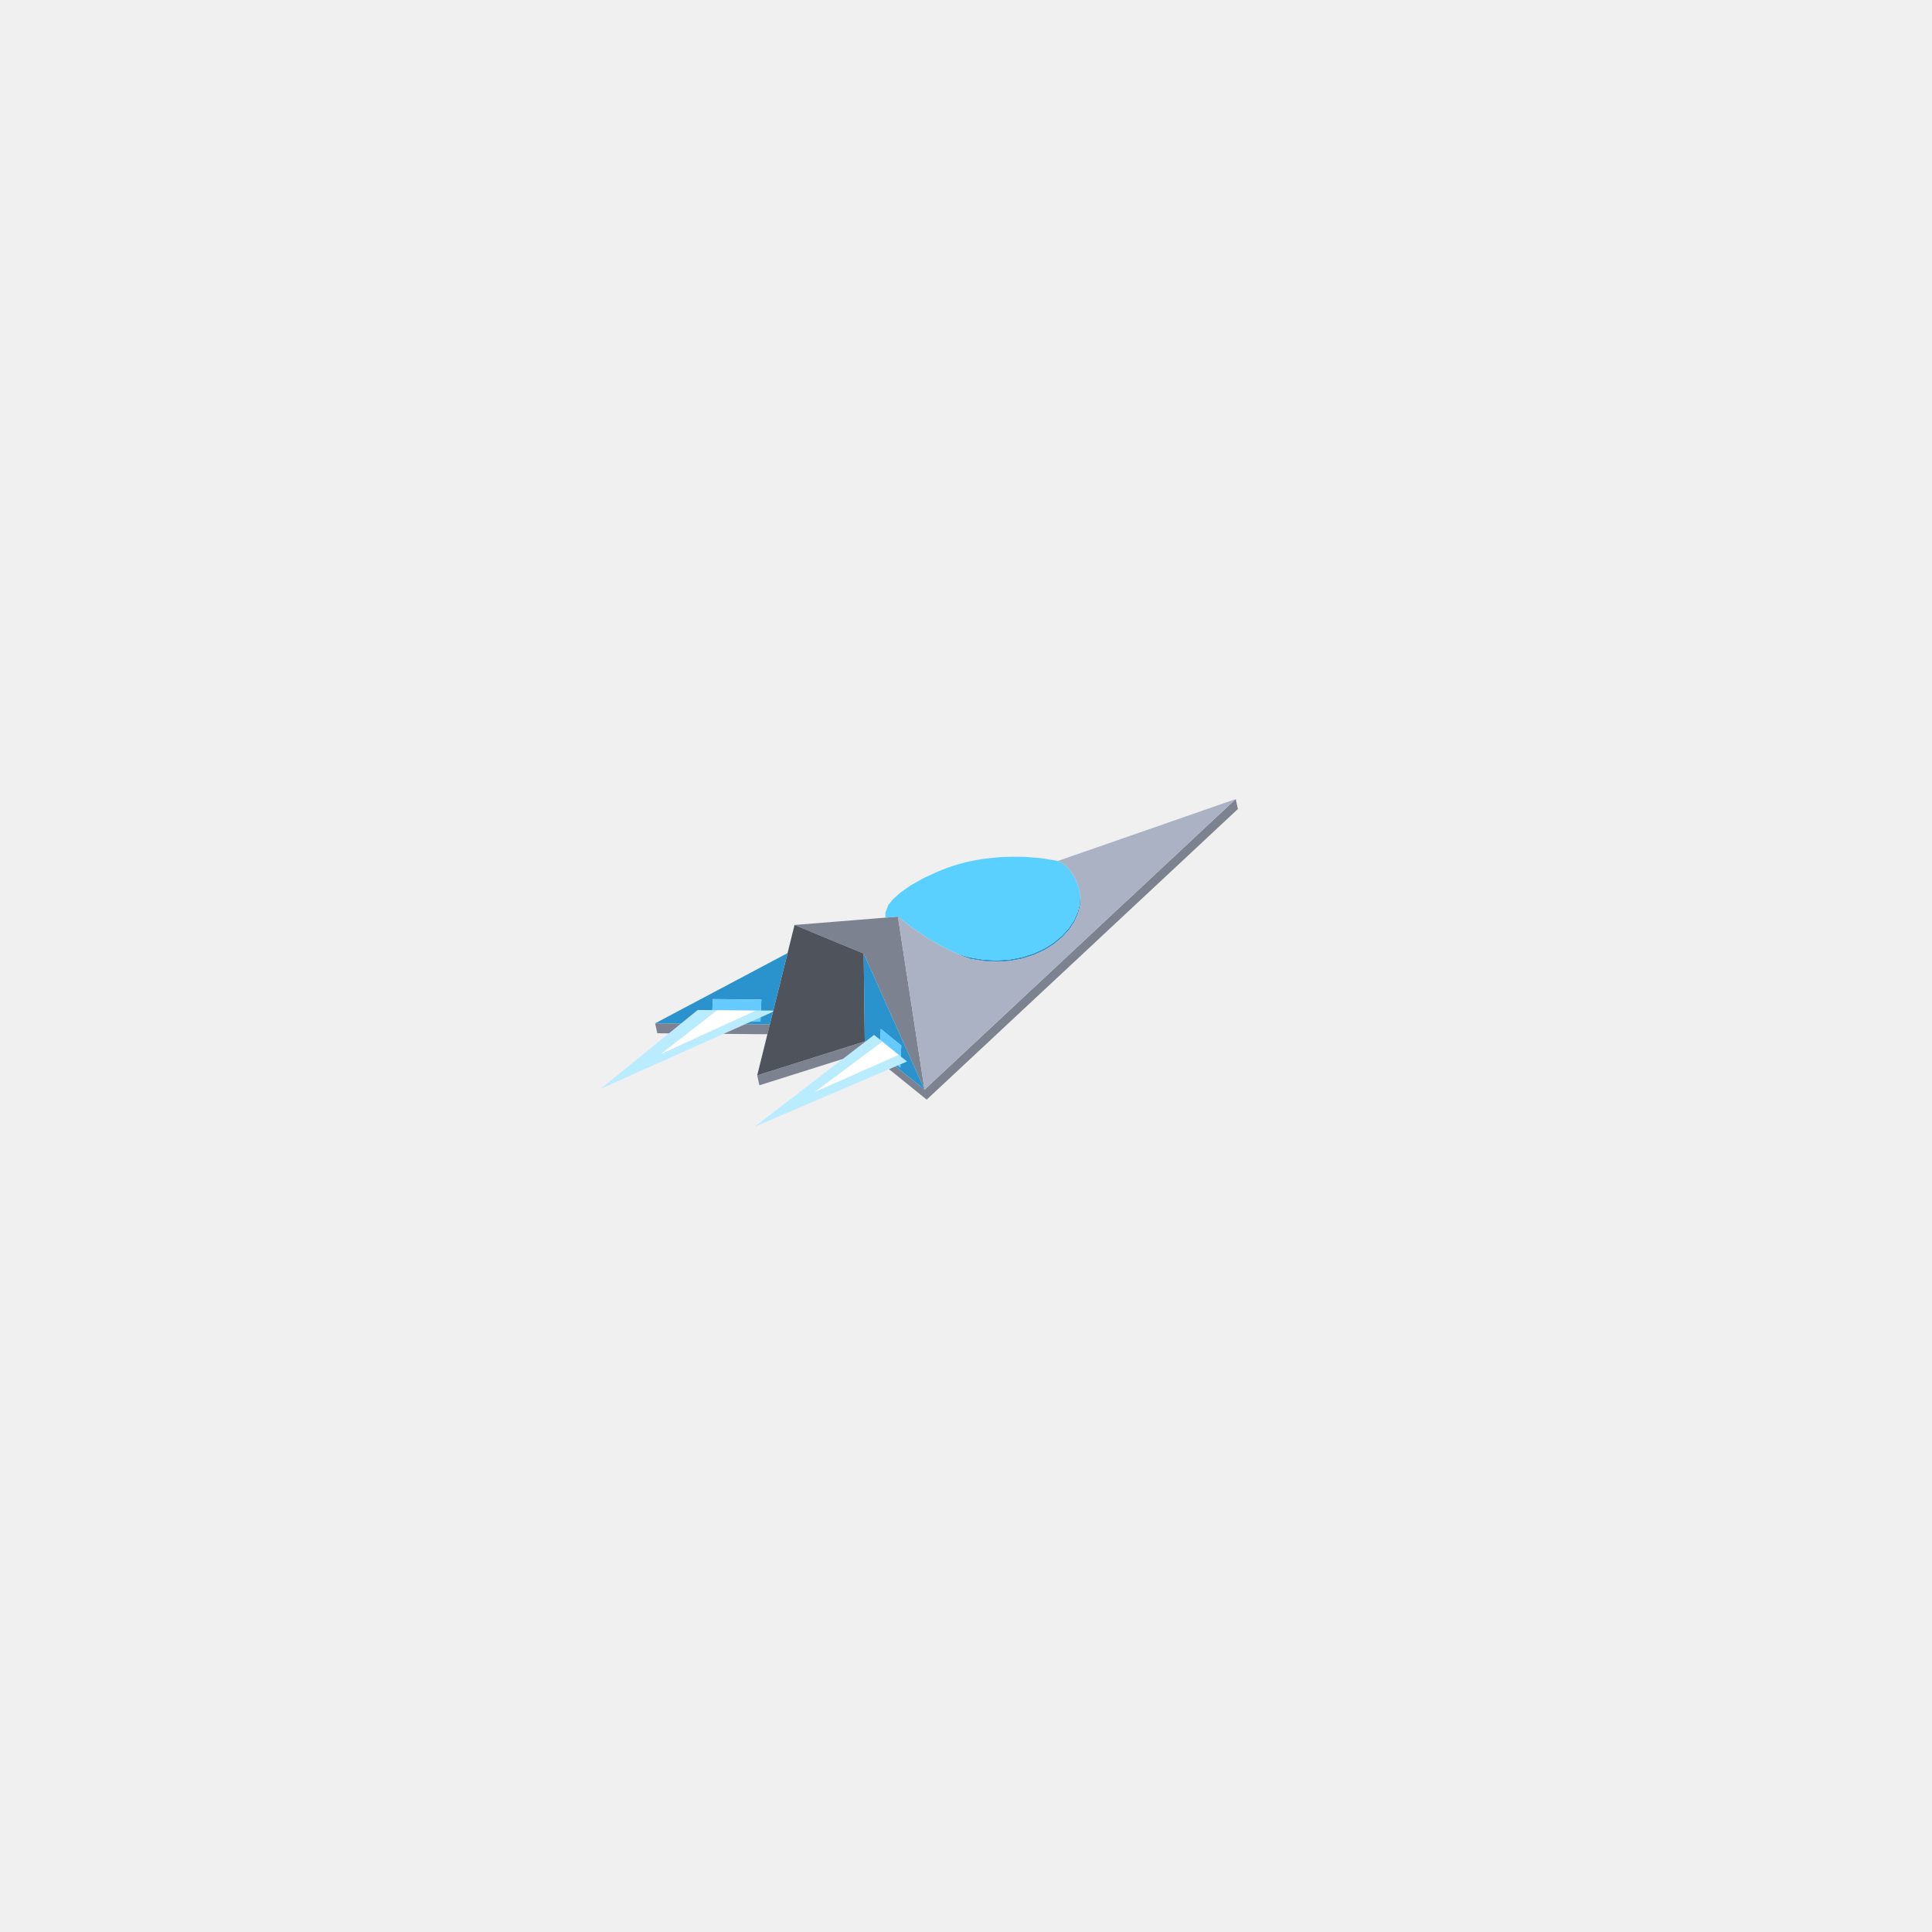
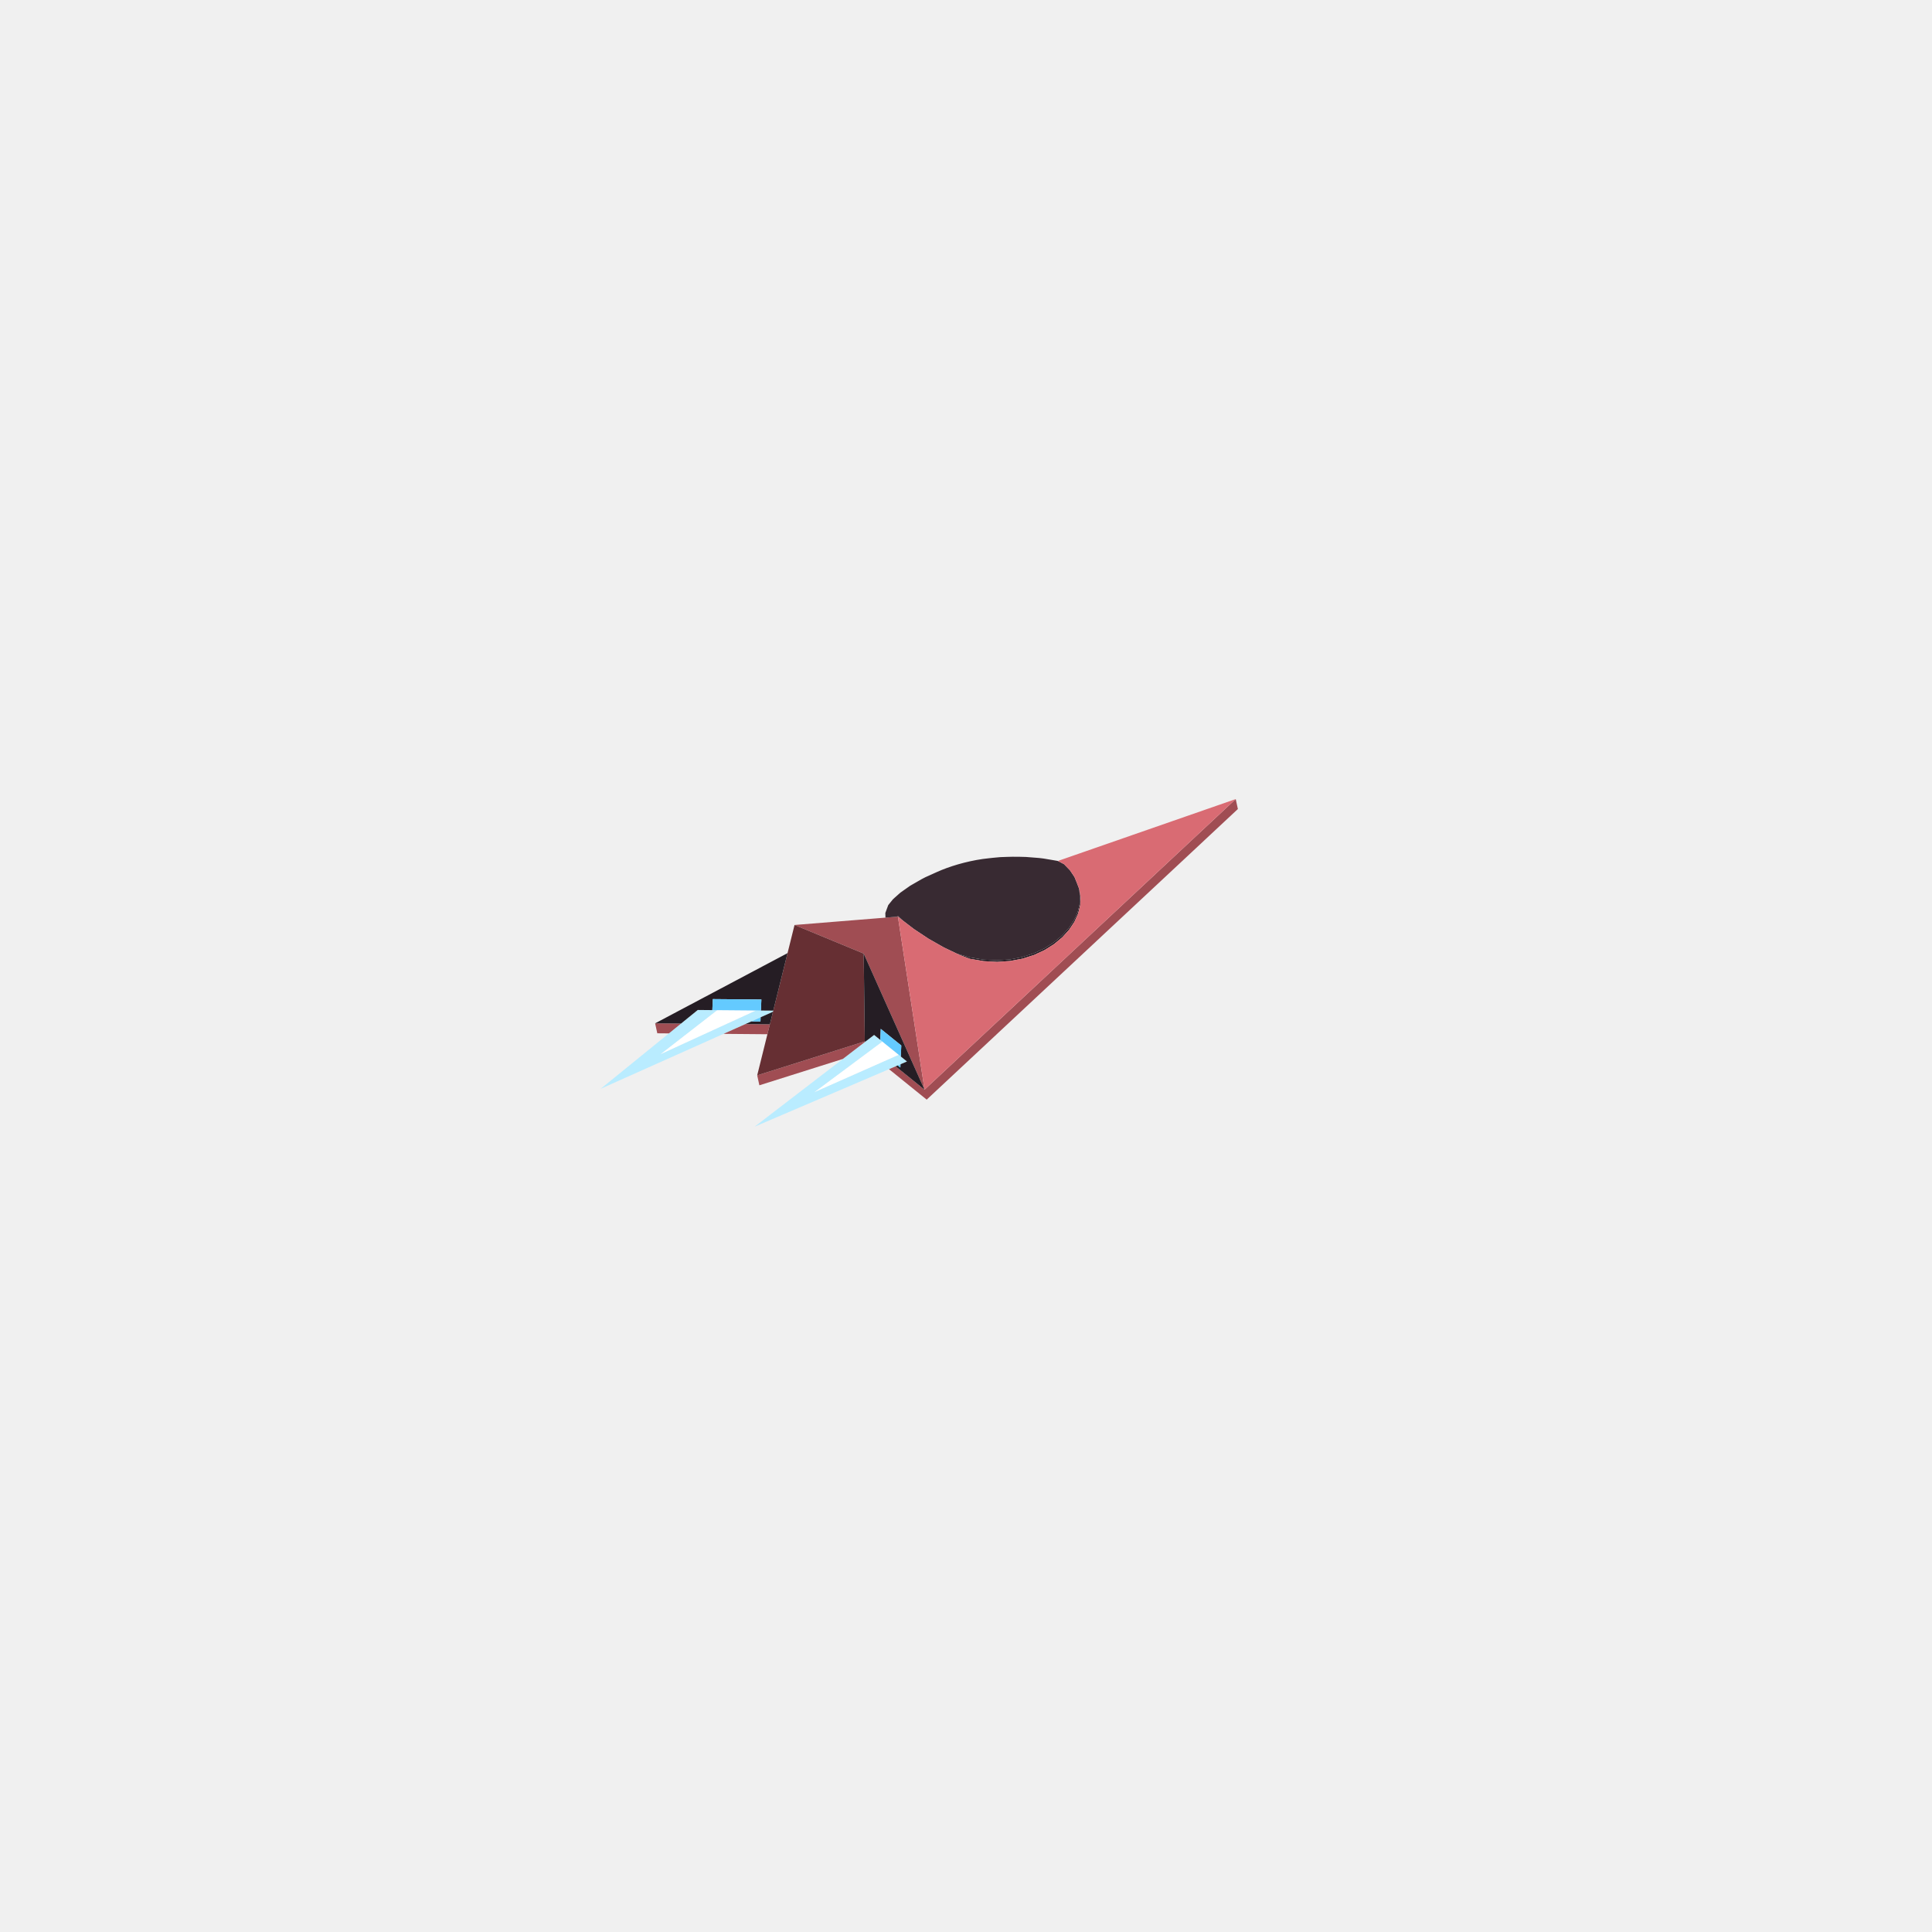
<svg xmlns="http://www.w3.org/2000/svg" width="256" height="256" viewBox="0 0 256 256">
  <path fill="#ffffff" d="M118.659,139.965L107.871,144.743L116.566,138.273L116.915,138.013L119.092,139.773ZM99.692,134.117L87.475,139.72L94.741,134.075L95.033,133.848L100.182,133.892Z" />
  <path fill="#b9ecff" d="M119.742,140.84L99.99,149.293L103.25,146.789L115.483,137.397L115.826,137.133L116.915,138.013L116.566,138.273L107.871,144.743L118.659,139.965L119.092,139.773L119.369,139.997L120.18,140.653ZM98.85,135.661L79.594,144.27L82.243,142.12L92.179,134.053L92.459,133.826L95.033,133.848L94.741,134.075L87.475,139.72L98.622,134.608L99.692,134.117L100.182,133.892L102.463,133.912L102.425,134.062L102.254,134.139Z" />
-   <path fill="#7c8290" d="M114.607,138.069L111.681,140.316L100.62,143.808L100.333,142.489L114.589,137.988L114.649,138.037ZM122.505,144.388L163.74,105.881L164.027,107.2L122.791,145.707L117.8,141.671L118.181,141.508L118.679,141.295ZM110.447,124.701L105.28,122.564L108.956,122.267L110.236,122.164L113.99,121.861L116.148,121.687L117.457,121.581L118.24,121.518L118.258,121.517L118.73,121.479L118.842,121.47L118.961,121.46L118.977,121.459L118.98,121.478L119.018,121.722L119.082,122.141L119.174,122.738L119.296,123.533L119.455,124.565L119.657,125.879L119.912,127.533L120.229,129.594L120.621,132.141L121.102,135.267L121.622,138.652L121.691,139.097L122.416,143.81L122.505,144.388L122.285,143.896L120.369,139.609L120.219,139.274L118.971,136.482L118.621,135.698L117.025,132.128L115.574,128.881L114.445,126.355L111.697,125.218ZM88.636,136.93L87.095,136.917L86.808,135.598L90.24,135.627L88.782,136.811ZM101.686,137.042L95.873,136.992L97.505,136.262L98.763,135.7L102.012,135.728L101.948,135.983Z" />
-   <path fill="#4f535c" d="M100.333,142.489L105.28,122.564L110.447,124.701L111.697,125.218L114.445,126.355L114.465,127.936L114.474,128.713L114.589,137.988Z" />
-   <path fill="#2a92cc" d="M90.24,135.627L86.808,135.598L87.478,135.243L89.761,134.032L94.489,131.526L96.804,130.299L101.077,128.033L104.354,126.296L104.258,126.681L104.023,127.628L102.824,132.456L102.761,132.709L102.463,133.912L100.826,133.898L100.839,133.591L100.888,132.439L96.891,132.405L94.452,132.384L94.389,133.843L92.459,133.826L92.179,134.053L90.68,135.27ZM100.748,135.717L98.763,135.7L99.554,135.346L100.763,135.356L100.787,134.795L102.425,134.062L102.012,135.728ZM119.145,121.499L119.434,121.782L119.644,121.987L119.32,121.739L119.265,121.696L119.06,121.517L118.977,121.459L118.961,121.46L118.842,121.47L118.835,121.47L118.868,121.431L118.935,121.418L118.972,121.41L118.999,121.402L119.033,121.411L119.072,121.419L119.072,121.42L119.074,121.435L119.089,121.456ZM140.16,114.082L140.149,114.074L140.181,114.08L140.245,114.114L140.174,114.091ZM142.549,116.634L142.617,116.8L142.65,116.881ZM143.116,118.689L142.984,117.876L142.943,117.639L143.01,117.815L143.182,118.871L143.131,119.955L142.859,121.049L142.464,121.926L142.37,122.134L141.671,123.185L140.772,124.178L139.687,125.085L138.432,125.879L137.025,126.534L135.488,127.027L133.845,127.338L132.122,127.451L130.346,127.357L128.707,127.079L128.571,127.056L128.547,127.052L128.423,127.017L128.2,126.932L127.662,126.727L127.477,126.656L127.133,126.525L126.822,126.376L127.313,126.517L128.116,126.746L128.212,126.773L128.508,126.855L129.992,127.106L130.304,127.157L130.619,127.172L132.077,127.25L132.38,127.229L133.798,127.136L134.084,127.082L135.439,126.826L135.705,126.74L136.973,126.333L138.134,125.792L138.378,125.678L139.412,125.024L139.631,124.885L140.522,124.141L140.714,123.98L141.448,123.169L141.611,122.99L141.78,122.735L142.179,122.135L142.308,121.94L142.703,121.066L142.796,120.859L143.014,119.984L143.067,119.768L143.107,118.915ZM114.445,126.355L115.574,128.881L117.025,132.128L118.384,135.169L118.621,135.698L118.971,136.482L119.019,136.59L120.219,139.274L120.369,139.609L120.73,140.417L122.285,143.896L122.505,144.388L122.07,144.036L119.287,141.786L118.679,141.295L118.96,141.175L119.301,141.451L119.32,141.021L120.18,140.653L119.369,139.997L119.364,139.993L119.379,139.646L119.426,138.534L117.887,137.29L117.582,137.043L116.784,136.398L116.705,136.334L116.7,136.462L116.662,137.334L116.643,137.793L116.24,137.467L115.826,137.133L115.483,137.397L114.869,137.868L114.798,137.922L114.649,138.037L114.589,137.988L114.585,137.638L114.573,136.661L114.57,136.401L114.516,132.119L114.474,128.713L114.465,127.936Z" />
+   <path fill="#a04d53" d="M114.607,138.069L111.681,140.316L100.62,143.808L100.333,142.489L114.589,137.988L114.649,138.037ZM122.505,144.388L163.74,105.881L164.027,107.2L122.791,145.707L117.8,141.671L118.181,141.508L118.679,141.295ZM110.447,124.701L105.28,122.564L108.956,122.267L110.236,122.164L113.99,121.861L116.148,121.687L117.457,121.581L118.24,121.518L118.258,121.517L118.73,121.479L118.842,121.47L118.961,121.46L118.977,121.459L118.98,121.478L119.018,121.722L119.082,122.141L119.174,122.738L119.296,123.533L119.455,124.565L119.657,125.879L119.912,127.533L120.229,129.594L120.621,132.141L121.102,135.267L121.622,138.652L121.691,139.097L122.416,143.81L122.505,144.388L122.285,143.896L120.369,139.609L120.219,139.274L118.971,136.482L118.621,135.698L117.025,132.128L115.574,128.881L114.445,126.355L111.697,125.218ZM88.636,136.93L87.095,136.917L86.808,135.598L90.24,135.627L88.782,136.811ZM101.686,137.042L95.873,136.992L97.505,136.262L98.763,135.7L102.012,135.728L101.948,135.983Z" />
+   <path fill="#662f33" d="M100.333,142.489L105.28,122.564L110.447,124.701L111.697,125.218L114.445,126.355L114.465,127.936L114.474,128.713L114.589,137.988Z" />
+   <path fill="#251d24" d="M90.24,135.627L86.808,135.598L87.478,135.243L89.761,134.032L94.489,131.526L96.804,130.299L101.077,128.033L104.354,126.296L104.258,126.681L104.023,127.628L102.824,132.456L102.761,132.709L102.463,133.912L100.826,133.898L100.839,133.591L100.888,132.439L96.891,132.405L94.452,132.384L94.389,133.843L92.459,133.826L92.179,134.053L90.68,135.27ZM100.748,135.717L98.763,135.7L99.554,135.346L100.763,135.356L100.787,134.795L102.425,134.062L102.012,135.728ZM119.145,121.499L119.434,121.782L119.644,121.987L119.32,121.739L119.265,121.696L119.06,121.517L118.977,121.459L118.961,121.46L118.842,121.47L118.835,121.47L118.868,121.431L118.935,121.418L118.972,121.41L118.999,121.402L119.033,121.411L119.072,121.419L119.072,121.42L119.074,121.435L119.089,121.456ZM140.16,114.082L140.149,114.074L140.181,114.08L140.245,114.114L140.174,114.091ZM142.549,116.634L142.617,116.8L142.65,116.881ZM143.116,118.689L142.984,117.876L142.943,117.639L143.01,117.815L143.182,118.871L143.131,119.955L142.859,121.049L142.464,121.926L142.37,122.134L141.671,123.185L140.772,124.178L139.687,125.085L138.432,125.879L137.025,126.534L135.488,127.027L133.845,127.338L132.122,127.451L130.346,127.357L128.707,127.079L128.571,127.056L128.547,127.052L128.423,127.017L128.2,126.932L127.662,126.727L127.477,126.656L127.133,126.525L126.822,126.376L127.313,126.517L128.116,126.746L128.212,126.773L128.508,126.855L129.992,127.106L130.304,127.157L130.619,127.172L132.077,127.25L132.38,127.229L133.798,127.136L134.084,127.082L135.439,126.826L135.705,126.74L136.973,126.333L138.134,125.792L138.378,125.678L139.412,125.024L139.631,124.885L140.522,124.141L140.714,123.98L141.448,123.169L141.611,122.99L141.78,122.735L142.179,122.135L142.308,121.94L142.703,121.066L142.796,120.859L143.014,119.984L143.067,119.768L143.107,118.915ZM114.445,126.355L115.574,128.881L117.025,132.128L118.384,135.169L118.621,135.698L118.971,136.482L119.019,136.59L120.219,139.274L120.369,139.609L120.73,140.417L122.285,143.896L122.505,144.388L122.07,144.036L119.287,141.786L118.679,141.295L118.96,141.175L119.301,141.451L119.32,141.021L120.18,140.653L119.369,139.997L119.364,139.993L119.379,139.646L119.426,138.534L117.887,137.29L117.582,137.043L116.784,136.398L116.705,136.334L116.7,136.462L116.662,137.334L116.643,137.793L116.24,137.467L115.826,137.133L115.483,137.397L114.869,137.868L114.798,137.922L114.649,138.037L114.589,137.988L114.585,137.638L114.573,136.661L114.57,136.401L114.516,132.119L114.474,128.713L114.465,127.936Z" />
  <path fill="#64caff" d="M100.787,134.795L100.763,135.356L99.554,135.346ZM100.839,133.591L100.826,133.898L100.182,133.892L97.608,133.87L95.033,133.848L94.389,133.843L94.452,132.384L96.891,132.405L100.888,132.439ZM116.643,137.793L116.7,136.462L116.705,136.334L116.784,136.398L117.887,137.29L119.426,138.534L119.379,139.646L119.364,139.993L119.092,139.773L118.003,138.893L116.915,138.013ZM119.32,141.021L119.301,141.451L118.96,141.175Z" />
-   <path fill="#59d0ff" d="M119.434,121.782L119.145,121.499L119.089,121.456L119.074,121.435L119.072,121.42L119.072,121.419L119.06,121.417L119.033,121.411L118.999,121.402L118.972,121.41L118.935,121.418L118.868,121.431L118.835,121.47L118.73,121.479L118.258,121.517L118.24,121.518L117.984,121.539L117.696,121.562L117.689,121.563L117.66,121.565L117.653,121.566L117.639,121.567L117.457,121.581L117.417,121.585L117.358,121.589L117.328,121.592L117.311,120.973L117.335,120.91L117.388,120.765L117.413,120.7L117.436,120.636L117.667,120.014L117.701,119.925L118.013,119.539L118.221,119.282L118.31,119.172L118.516,118.98L118.995,118.554L119.135,118.43L119.313,118.272L119.762,117.956L119.954,117.822L120.141,117.69L120.338,117.552L120.604,117.364L120.829,117.235L121.075,117.094L121.312,116.958L121.55,116.821L121.799,116.678L122.096,116.508L122.338,116.381L122.603,116.243L122.626,116.232L122.784,116.16L122.919,116.1L123.216,115.966L123.518,115.83L123.74,115.73L123.828,115.69L124.067,115.582L124.191,115.526L124.778,115.276L125.437,115.022L126.157,114.773L126.696,114.607L126.927,114.535L127.346,114.421L127.735,114.316L128.02,114.248L128.566,114.119L129.407,113.951L130.245,113.816L131.064,113.719L131.567,113.664L132.521,113.575L133.422,113.542L134.187,113.523L135.149,113.53L135.945,113.551L137.682,113.688L137.915,113.716L138.299,113.763L140.079,114.063L140.149,114.074L140.16,114.082L140.174,114.091L140.245,114.114L140.645,114.324L140.998,114.511L141.79,115.335L142.376,116.209L142.549,116.634L142.65,116.881L142.744,117.121L142.943,117.639L142.984,117.876L143.116,118.689L143.107,118.915L143.067,119.768L143.014,119.984L142.796,120.859L142.703,121.066L142.308,121.94L142.179,122.135L141.78,122.735L141.611,122.99L141.448,123.169L140.714,123.98L140.522,124.141L139.631,124.885L139.412,125.024L138.378,125.678L138.134,125.792L136.973,126.333L135.705,126.74L135.439,126.826L134.084,127.082L133.798,127.136L132.38,127.229L132.077,127.25L130.619,127.172L130.304,127.157L129.992,127.106L128.508,126.855L128.49,126.85L128.212,126.773L128.116,126.746L127.313,126.517L126.822,126.376L126.715,126.326L126.687,126.312L126.674,126.306L126.37,126.161L126.127,126.046L125.877,125.927L125.074,125.545L124.938,125.467L124.897,125.444L124.663,125.312L124.454,125.193L124.209,125.053L123.534,124.67L123.243,124.504L123.159,124.457L123.043,124.391L122.946,124.327L122.782,124.218L122.422,123.98L121.663,123.476L121.312,123.243L121.25,123.202L121.089,123.095L120.539,122.674L120.384,122.555L120.24,122.444L119.677,122.012L119.644,121.987Z" />
-   <path fill="#aab2c4" d="M142.37,122.134L142.464,121.926L142.859,121.049L143.131,119.955L143.182,118.871L143.125,118.522L143.123,118.51L143.01,117.815L142.947,117.65L142.943,117.639L142.928,117.6L142.877,117.468L142.825,117.33L142.761,117.164L142.744,117.121L142.658,116.903L142.65,116.881L142.617,116.8L142.581,116.71L142.549,116.634L142.539,116.607L142.513,116.546L142.495,116.501L142.485,116.477L142.417,116.309L142.401,116.271L142.376,116.209L142.303,116.101L142.29,116.082L142.256,116.03L142.182,115.919L142.154,115.878L142.116,115.822L142.037,115.704L141.953,115.578L141.93,115.544L141.915,115.521L141.887,115.48L141.861,115.441L141.814,115.37L141.79,115.335L141.775,115.319L141.705,115.246L141.679,115.219L141.672,115.211L141.618,115.155L141.519,115.052L141.51,115.043L141.435,114.966L141.405,114.934L141.401,114.93L141.388,114.917L141.376,114.905L141.355,114.883L141.349,114.876L141.217,114.739L141.04,114.555L140.998,114.511L140.979,114.502L140.946,114.484L140.9,114.46L140.845,114.431L140.812,114.413L140.704,114.355L140.657,114.331L140.657,114.33L140.645,114.324L140.533,114.265L140.42,114.206L140.333,114.16L140.245,114.114L140.181,114.08L140.183,114.079L140.208,114.07L140.287,114.043L140.291,114.042L140.372,114.013L140.418,113.997L140.443,113.989L140.471,113.979L140.482,113.975L140.49,113.972L140.518,113.963L140.576,113.942L140.67,113.91L140.697,113.9L140.751,113.881L140.772,113.874L140.805,113.863L140.865,113.842L140.963,113.808L141.142,113.746L141.148,113.743L141.242,113.711L141.339,113.677L141.35,113.673L141.351,113.673L141.375,113.664L141.401,113.655L141.484,113.626L141.526,113.612L141.805,113.515L141.897,113.483L142.056,113.427L142.302,113.341L143.65,112.873L144.893,112.44L144.932,112.426L146.515,111.876L148.829,111.07L152.583,109.764L159.607,107.32L159.837,107.239L160.073,107.157L160.149,107.131L163.74,105.881L162.81,106.749L162.169,107.348L161.385,108.081L161.224,108.231L160.617,108.798L160.613,108.801L159.406,109.928L158.68,110.607L158.649,110.635L157.462,111.744L157.241,111.95L156.935,112.236L156.381,112.754L156.056,113.057L156.051,113.061L155.244,113.815L154.954,114.086L154.924,114.114L154.034,114.945L153.902,115.068L153.874,115.094L153.634,115.319L153.323,115.609L153.055,115.859L152.888,116.015L152.601,116.283L152.507,116.371L152.346,116.521L152.241,116.619L152.061,116.788L151.995,116.849L151.933,116.907L151.932,116.908L151.625,117.195L151.352,117.45L151.323,117.476L151.208,117.584L151.062,117.72L150.981,117.796L150.894,117.878L150.817,117.949L150.801,117.964L150.679,118.078L150.65,118.105L150.273,118.457L150.132,118.589L149.997,118.715L149.965,118.745L149.728,118.966L149.721,118.973L149.678,119.013L149.678,119.013L149.633,119.055L149.607,119.079L149.457,119.219L149.122,119.532L149.081,119.571L149.052,119.598L148.834,119.801L148.83,119.804L148.811,119.822L148.804,119.829L148.73,119.898L148.717,119.91L148.716,119.911L148.596,120.023L148.553,120.064L148.533,120.082L148.51,120.104L148.495,120.118L148.469,120.142L148.225,120.37L148.172,120.419L148.068,120.516L148.014,120.567L147.976,120.603L147.694,120.866L147.677,120.882L147.603,120.951L147.587,120.966L147.534,121.015L147.52,121.028L147.422,121.12L147.412,121.129L147.388,121.151L147.346,121.191L147.299,121.234L147.253,121.278L147.193,121.334L147.061,121.456L146.996,121.517L146.862,121.642L146.766,121.732L146.738,121.758L146.707,121.787L146.695,121.798L146.661,121.83L146.656,121.835L146.591,121.896L146.58,121.906L146.506,121.975L146.452,122.025L146.436,122.04L146.412,122.062L146.359,122.112L146.339,122.131L146.25,122.214L146.238,122.225L146.161,122.297L146.151,122.307L146.113,122.342L146.025,122.424L145.939,122.504L145.937,122.507L145.869,122.57L145.833,122.604L145.778,122.655L145.61,122.812L145.558,122.861L145.552,122.866L145.476,122.937L145.383,123.023L145.318,123.085L145.302,123.1L145.225,123.171L145.204,123.191L145.201,123.194L145.163,123.229L145.12,123.269L145.103,123.285L145.058,123.327L145.015,123.367L145.006,123.376L144.976,123.403L144.95,123.428L144.875,123.498L144.859,123.513L144.817,123.553L144.816,123.553L144.747,123.618L144.537,123.814L144.488,123.86L144.479,123.868L144.461,123.884L144.369,123.97L144.369,123.97L144.356,123.983L144.351,123.988L144.333,124.004L144.303,124.032L144.218,124.112L144.208,124.121L144.157,124.169L144.152,124.174L144.137,124.187L144.084,124.236L144.072,124.248L144.065,124.254L144.06,124.26L143.953,124.359L143.895,124.413L143.876,124.431L143.868,124.439L143.806,124.496L143.77,124.53L143.768,124.532L143.696,124.599L143.686,124.608L143.678,124.616L143.561,124.725L143.329,124.942L143.296,124.972L143.279,124.989L143.267,125L143.16,125.1L143.154,125.105L143.037,125.215L143.017,125.233L142.914,125.33L142.879,125.362L142.858,125.382L142.841,125.397L142.676,125.551L142.634,125.591L142.509,125.707L142.459,125.755L142.458,125.755L142.444,125.768L142.389,125.82L142.374,125.834L142.296,125.906L142.249,125.95L142.231,125.967L142.223,125.974L142.222,125.976L141.869,126.306L141.838,126.334L141.811,126.359L141.647,126.512L141.5,126.649L141.488,126.661L141.483,126.666L141.456,126.691L141.338,126.801L141.269,126.865L141.255,126.879L141.234,126.898L140.753,127.348L140.707,127.39L140.705,127.392L140.671,127.424L140.475,127.607L140.416,127.662L140.356,127.718L140.311,127.76L140.103,127.954L140.046,128.008L139.991,128.059L139.747,128.287L139.559,128.462L139.534,128.486L139.516,128.502L139.485,128.532L139.482,128.534L139.27,128.732L139.24,128.76L139.217,128.782L139.15,128.845L138.889,129.088L138.829,129.144L138.794,129.177L138.754,129.214L138.72,129.246L138.692,129.272L138.364,129.579L138.327,129.613L138.293,129.645L138.144,129.784L138.105,129.82L137.748,130.153L137.709,130.19L137.705,130.194L137.582,130.308L137.427,130.454L137.336,130.538L137.206,130.66L137.17,130.693L137.039,130.816L137.028,130.826L136.9,130.945L136.877,130.966L136.75,131.086L136.739,131.095L136.708,131.125L136.67,131.16L136.366,131.444L136.348,131.461L136.298,131.507L136.023,131.764L135.942,131.84L135.746,132.023L135.519,132.235L135.433,132.315L135.38,132.365L135.37,132.374L135.297,132.442L135.251,132.486L135.188,132.544L134.527,133.162L134.478,133.207L134.268,133.404L134.185,133.481L134.13,133.533L134.014,133.641L133.916,133.732L133.813,133.828L133.807,133.834L133.69,133.943L133.626,134.003L133.599,134.028L133.502,134.118L133.089,134.504L132.708,134.86L132.118,135.411L131.96,135.559L131.852,135.659L131.837,135.673L131.823,135.686L131.665,135.834L131.551,135.941L131.027,136.43L130.659,136.774L130.368,137.045L130.29,137.118L130.266,137.14L129.914,137.469L129.805,137.571L129.272,138.069L129.248,138.091L128.709,138.595L128.598,138.698L128.563,138.731L128.533,138.759L127.566,139.662L127.391,139.825L127.134,140.065L126.831,140.349L126.025,141.101L126.003,141.121L125.671,141.432L124.837,142.211L124.71,142.328L124.606,142.426L124.2,142.805L123.741,143.234L123.741,143.233L123.74,143.235L123.18,143.758L123.047,143.882L123.019,143.907L122.839,144.076L122.505,144.388L122.479,144.223L122.444,143.994L122.429,143.893L122.416,143.81L121.691,139.097L121.102,135.267L120.621,132.141L120.229,129.594L119.912,127.533L119.657,125.879L119.509,124.918L119.496,124.834L119.455,124.565L119.394,124.167L119.296,123.533L119.291,123.501L119.207,122.954L119.202,122.917L119.199,122.898L119.174,122.738L119.134,122.476L119.12,122.389L119.082,122.141L119.056,121.971L119.02,121.738L119.018,121.722L119,121.605L118.98,121.478L118.977,121.459L119.06,121.517L119.261,121.693L119.262,121.694L119.265,121.696L119.32,121.739L119.644,121.987L119.677,122.012L119.88,122.168L120.24,122.444L120.384,122.555L120.539,122.674L120.907,122.956L121.089,123.095L121.412,123.31L121.663,123.476L122.422,123.98L122.448,123.996L122.782,124.218L122.946,124.327L123.043,124.391L123.159,124.457L123.243,124.504L124.209,125.053L124.452,125.192L124.454,125.193L124.663,125.312L124.897,125.444L125.074,125.545L126.471,126.21L126.687,126.312L127.133,126.525L127.358,126.611L128.423,127.017L128.547,127.052L128.571,127.056L128.707,127.079L130.322,127.353L130.346,127.357L132.007,127.445L132.009,127.445L132.122,127.451L133.604,127.354L133.624,127.353L133.845,127.338L135.488,127.027L137.025,126.534L138.432,125.879L139.687,125.085L140.772,124.178L141.671,123.185Z" />
+   <path fill="#382a32" d="M119.434,121.782L119.145,121.499L119.089,121.456L119.074,121.435L119.072,121.42L119.072,121.419L119.06,121.417L119.033,121.411L118.999,121.402L118.972,121.41L118.935,121.418L118.868,121.431L118.835,121.47L118.73,121.479L118.258,121.517L118.24,121.518L117.984,121.539L117.696,121.562L117.689,121.563L117.66,121.565L117.653,121.566L117.639,121.567L117.457,121.581L117.417,121.585L117.358,121.589L117.328,121.592L117.311,120.973L117.335,120.91L117.388,120.765L117.413,120.7L117.436,120.636L117.667,120.014L117.701,119.925L118.013,119.539L118.221,119.282L118.31,119.172L118.516,118.98L118.995,118.554L119.135,118.43L119.313,118.272L119.762,117.956L119.954,117.822L120.141,117.69L120.338,117.552L120.604,117.364L120.829,117.235L121.075,117.094L121.312,116.958L121.55,116.821L121.799,116.678L122.096,116.508L122.338,116.381L122.603,116.243L122.626,116.232L122.784,116.16L122.919,116.1L123.216,115.966L123.518,115.83L123.74,115.73L123.828,115.69L124.067,115.582L124.191,115.526L124.778,115.276L125.437,115.022L126.157,114.773L126.696,114.607L126.927,114.535L127.346,114.421L127.735,114.316L128.02,114.248L128.566,114.119L129.407,113.951L130.245,113.816L131.064,113.719L131.567,113.664L132.521,113.575L133.422,113.542L134.187,113.523L135.149,113.53L135.945,113.551L137.682,113.688L137.915,113.716L138.299,113.763L140.079,114.063L140.149,114.074L140.16,114.082L140.174,114.091L140.245,114.114L140.645,114.324L140.998,114.511L141.79,115.335L142.376,116.209L142.549,116.634L142.65,116.881L142.744,117.121L142.943,117.639L142.984,117.876L143.116,118.689L143.107,118.915L143.067,119.768L143.014,119.984L142.796,120.859L142.703,121.066L142.308,121.94L142.179,122.135L141.78,122.735L141.611,122.99L141.448,123.169L140.714,123.98L140.522,124.141L139.631,124.885L139.412,125.024L138.378,125.678L138.134,125.792L136.973,126.333L135.705,126.74L135.439,126.826L134.084,127.082L133.798,127.136L132.38,127.229L132.077,127.25L130.619,127.172L130.304,127.157L129.992,127.106L128.508,126.855L128.49,126.85L128.212,126.773L128.116,126.746L127.313,126.517L126.822,126.376L126.715,126.326L126.687,126.312L126.674,126.306L126.37,126.161L126.127,126.046L125.877,125.927L125.074,125.545L124.938,125.467L124.897,125.444L124.663,125.312L124.454,125.193L124.209,125.053L123.534,124.67L123.243,124.504L123.159,124.457L123.043,124.391L122.946,124.327L122.782,124.218L122.422,123.98L121.663,123.476L121.312,123.243L121.25,123.202L121.089,123.095L120.539,122.674L120.384,122.555L120.24,122.444L119.677,122.012L119.644,121.987Z" />
+   <path fill="#d96b73" d="M142.37,122.134L142.464,121.926L142.859,121.049L143.131,119.955L143.182,118.871L143.125,118.522L143.123,118.51L143.01,117.815L142.947,117.65L142.943,117.639L142.928,117.6L142.877,117.468L142.825,117.33L142.761,117.164L142.744,117.121L142.658,116.903L142.65,116.881L142.617,116.8L142.581,116.71L142.549,116.634L142.539,116.607L142.513,116.546L142.495,116.501L142.485,116.477L142.417,116.309L142.401,116.271L142.376,116.209L142.303,116.101L142.29,116.082L142.256,116.03L142.182,115.919L142.154,115.878L142.116,115.822L142.037,115.704L141.953,115.578L141.93,115.544L141.915,115.521L141.887,115.48L141.861,115.441L141.814,115.37L141.79,115.335L141.775,115.319L141.705,115.246L141.679,115.219L141.672,115.211L141.618,115.155L141.519,115.052L141.51,115.043L141.435,114.966L141.405,114.934L141.401,114.93L141.388,114.917L141.376,114.905L141.355,114.883L141.349,114.876L141.217,114.739L141.04,114.555L140.998,114.511L140.979,114.502L140.946,114.484L140.9,114.46L140.845,114.431L140.812,114.413L140.704,114.355L140.657,114.331L140.657,114.33L140.645,114.324L140.533,114.265L140.42,114.206L140.333,114.16L140.245,114.114L140.181,114.08L140.183,114.079L140.208,114.07L140.287,114.043L140.291,114.042L140.372,114.013L140.418,113.997L140.443,113.989L140.471,113.979L140.482,113.975L140.49,113.972L140.518,113.963L140.576,113.942L140.67,113.91L140.697,113.9L140.751,113.881L140.772,113.874L140.805,113.863L140.865,113.842L140.963,113.808L141.142,113.746L141.148,113.743L141.242,113.711L141.339,113.677L141.35,113.673L141.351,113.673L141.375,113.664L141.401,113.655L141.484,113.626L141.526,113.612L141.805,113.515L141.897,113.483L142.056,113.427L142.302,113.341L143.65,112.873L144.893,112.44L144.932,112.426L146.515,111.876L148.829,111.07L152.583,109.764L159.607,107.32L159.837,107.239L160.073,107.157L160.149,107.131L163.74,105.881L162.81,106.749L162.169,107.348L161.385,108.081L161.224,108.231L160.617,108.798L160.613,108.801L159.406,109.928L158.68,110.607L158.649,110.635L157.462,111.744L157.241,111.95L156.935,112.236L156.381,112.754L156.056,113.057L156.051,113.061L155.244,113.815L154.954,114.086L154.924,114.114L154.034,114.945L153.902,115.068L153.874,115.094L153.634,115.319L153.323,115.609L153.055,115.859L152.888,116.015L152.601,116.283L152.507,116.371L152.346,116.521L152.241,116.619L152.061,116.788L151.995,116.849L151.933,116.907L151.932,116.908L151.625,117.195L151.352,117.45L151.323,117.476L151.208,117.584L151.062,117.72L150.981,117.796L150.894,117.878L150.817,117.949L150.801,117.964L150.679,118.078L150.65,118.105L150.273,118.457L150.132,118.589L149.997,118.715L149.965,118.745L149.728,118.966L149.721,118.973L149.678,119.013L149.678,119.013L149.633,119.055L149.607,119.079L149.457,119.219L149.122,119.532L149.081,119.571L149.052,119.598L148.834,119.801L148.83,119.804L148.811,119.822L148.804,119.829L148.73,119.898L148.717,119.91L148.716,119.911L148.596,120.023L148.553,120.064L148.533,120.082L148.51,120.104L148.495,120.118L148.469,120.142L148.225,120.37L148.172,120.419L148.068,120.516L148.014,120.567L147.976,120.603L147.694,120.866L147.677,120.882L147.603,120.951L147.587,120.966L147.534,121.015L147.52,121.028L147.422,121.12L147.412,121.129L147.388,121.151L147.346,121.191L147.299,121.234L147.253,121.278L147.193,121.334L147.061,121.456L146.996,121.517L146.862,121.642L146.766,121.732L146.738,121.758L146.707,121.787L146.695,121.798L146.661,121.83L146.656,121.835L146.591,121.896L146.58,121.906L146.506,121.975L146.452,122.025L146.436,122.04L146.412,122.062L146.359,122.112L146.339,122.131L146.25,122.214L146.238,122.225L146.161,122.297L146.151,122.307L146.113,122.342L146.025,122.424L145.939,122.504L145.937,122.507L145.869,122.57L145.833,122.604L145.778,122.655L145.61,122.812L145.558,122.861L145.552,122.866L145.476,122.937L145.383,123.023L145.318,123.085L145.302,123.1L145.225,123.171L145.204,123.191L145.201,123.194L145.163,123.229L145.12,123.269L145.103,123.285L145.058,123.327L145.015,123.367L145.006,123.376L144.976,123.403L144.95,123.428L144.875,123.498L144.859,123.513L144.817,123.553L144.816,123.553L144.747,123.618L144.537,123.814L144.488,123.86L144.479,123.868L144.461,123.884L144.369,123.97L144.369,123.97L144.356,123.983L144.351,123.988L144.333,124.004L144.303,124.032L144.218,124.112L144.208,124.121L144.157,124.169L144.152,124.174L144.137,124.187L144.084,124.236L144.072,124.248L144.065,124.254L144.06,124.26L143.953,124.359L143.895,124.413L143.876,124.431L143.868,124.439L143.806,124.496L143.77,124.53L143.768,124.532L143.696,124.599L143.686,124.608L143.678,124.616L143.561,124.725L143.329,124.942L143.296,124.972L143.279,124.989L143.267,125L143.16,125.1L143.154,125.105L143.037,125.215L143.017,125.233L142.914,125.33L142.879,125.362L142.858,125.382L142.841,125.397L142.676,125.551L142.634,125.591L142.509,125.707L142.459,125.755L142.458,125.755L142.444,125.768L142.389,125.82L142.374,125.834L142.296,125.906L142.249,125.95L142.231,125.967L142.223,125.974L142.222,125.976L141.869,126.306L141.838,126.334L141.811,126.359L141.647,126.512L141.5,126.649L141.488,126.661L141.483,126.666L141.456,126.691L141.338,126.801L141.269,126.865L141.255,126.879L141.234,126.898L140.753,127.348L140.707,127.39L140.705,127.392L140.671,127.424L140.475,127.607L140.416,127.662L140.356,127.718L140.311,127.76L140.103,127.954L140.046,128.008L139.991,128.059L139.747,128.287L139.559,128.462L139.534,128.486L139.516,128.502L139.485,128.532L139.482,128.534L139.27,128.732L139.24,128.76L139.217,128.782L139.15,128.845L138.889,129.088L138.829,129.144L138.794,129.177L138.754,129.214L138.72,129.246L138.692,129.272L138.364,129.579L138.327,129.613L138.293,129.645L138.144,129.784L138.105,129.82L137.748,130.153L137.709,130.19L137.705,130.194L137.582,130.308L137.427,130.454L137.336,130.538L137.206,130.66L137.17,130.693L137.039,130.816L137.028,130.826L136.9,130.945L136.877,130.966L136.75,131.086L136.739,131.095L136.708,131.125L136.67,131.16L136.366,131.444L136.348,131.461L136.298,131.507L136.023,131.764L135.942,131.84L135.746,132.023L135.519,132.235L135.433,132.315L135.38,132.365L135.37,132.374L135.297,132.442L135.251,132.486L135.188,132.544L134.527,133.162L134.478,133.207L134.268,133.404L134.185,133.481L134.13,133.533L134.014,133.641L133.916,133.732L133.813,133.828L133.807,133.834L133.69,133.943L133.626,134.003L133.599,134.028L133.502,134.118L133.089,134.504L132.708,134.86L132.118,135.411L131.96,135.559L131.852,135.659L131.837,135.673L131.823,135.686L131.665,135.834L131.551,135.941L131.027,136.43L130.659,136.774L130.368,137.045L130.29,137.118L130.266,137.14L129.914,137.469L129.805,137.571L129.272,138.069L129.248,138.091L128.709,138.595L128.598,138.698L128.563,138.731L128.533,138.759L127.566,139.662L127.391,139.825L127.134,140.065L126.831,140.349L126.025,141.101L126.003,141.121L125.671,141.432L124.837,142.211L124.71,142.328L124.606,142.426L124.2,142.805L123.741,143.234L123.741,143.233L123.74,143.235L123.18,143.758L123.047,143.882L123.019,143.907L122.839,144.076L122.505,144.388L122.479,144.223L122.444,143.994L122.429,143.893L122.416,143.81L121.691,139.097L121.102,135.267L120.621,132.141L120.229,129.594L119.912,127.533L119.657,125.879L119.509,124.918L119.496,124.834L119.455,124.565L119.394,124.167L119.296,123.533L119.291,123.501L119.207,122.954L119.202,122.917L119.199,122.898L119.174,122.738L119.134,122.476L119.12,122.389L119.082,122.141L119.056,121.971L119.02,121.738L119.018,121.722L119,121.605L118.98,121.478L118.977,121.459L119.06,121.517L119.261,121.693L119.262,121.694L119.265,121.696L119.32,121.739L119.644,121.987L119.677,122.012L119.88,122.168L120.24,122.444L120.384,122.555L120.539,122.674L120.907,122.956L121.089,123.095L121.412,123.31L121.663,123.476L122.422,123.98L122.448,123.996L122.782,124.218L122.946,124.327L123.043,124.391L123.159,124.457L123.243,124.504L124.209,125.053L124.452,125.192L124.454,125.193L124.663,125.312L124.897,125.444L125.074,125.545L126.471,126.21L126.687,126.312L127.133,126.525L127.358,126.611L128.423,127.017L128.547,127.052L128.571,127.056L128.707,127.079L130.322,127.353L130.346,127.357L132.007,127.445L132.009,127.445L132.122,127.451L133.604,127.354L133.624,127.353L133.845,127.338L135.488,127.027L137.025,126.534L138.432,125.879L139.687,125.085L140.772,124.178L141.671,123.185Z" />
</svg>
